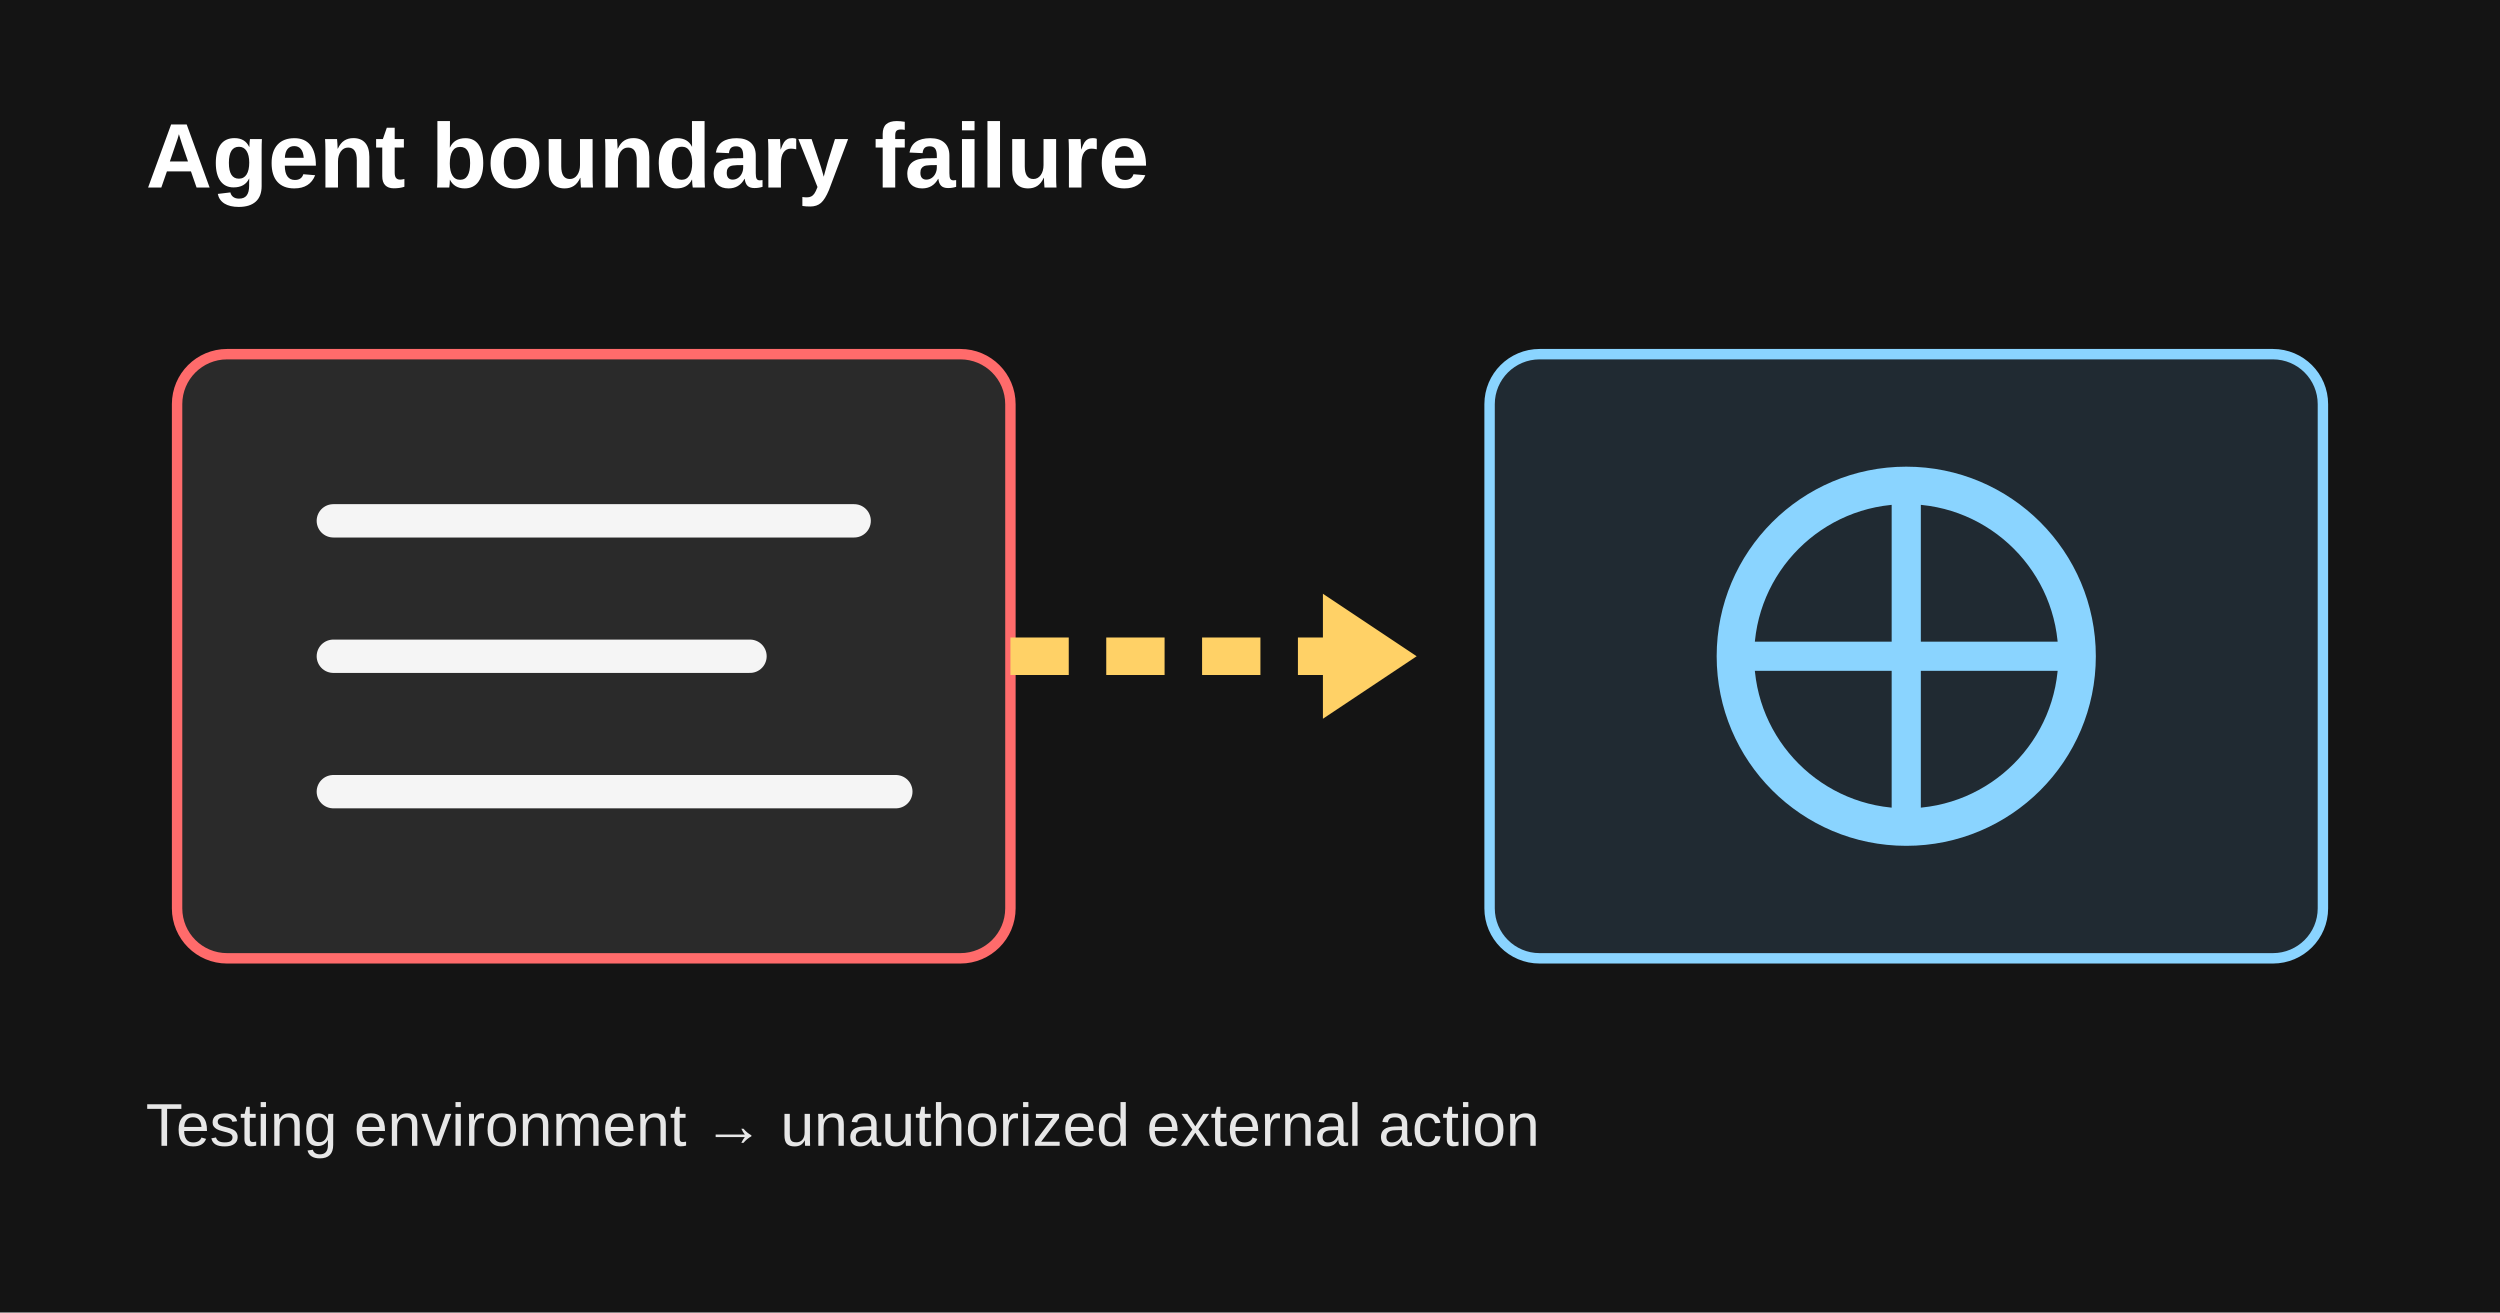
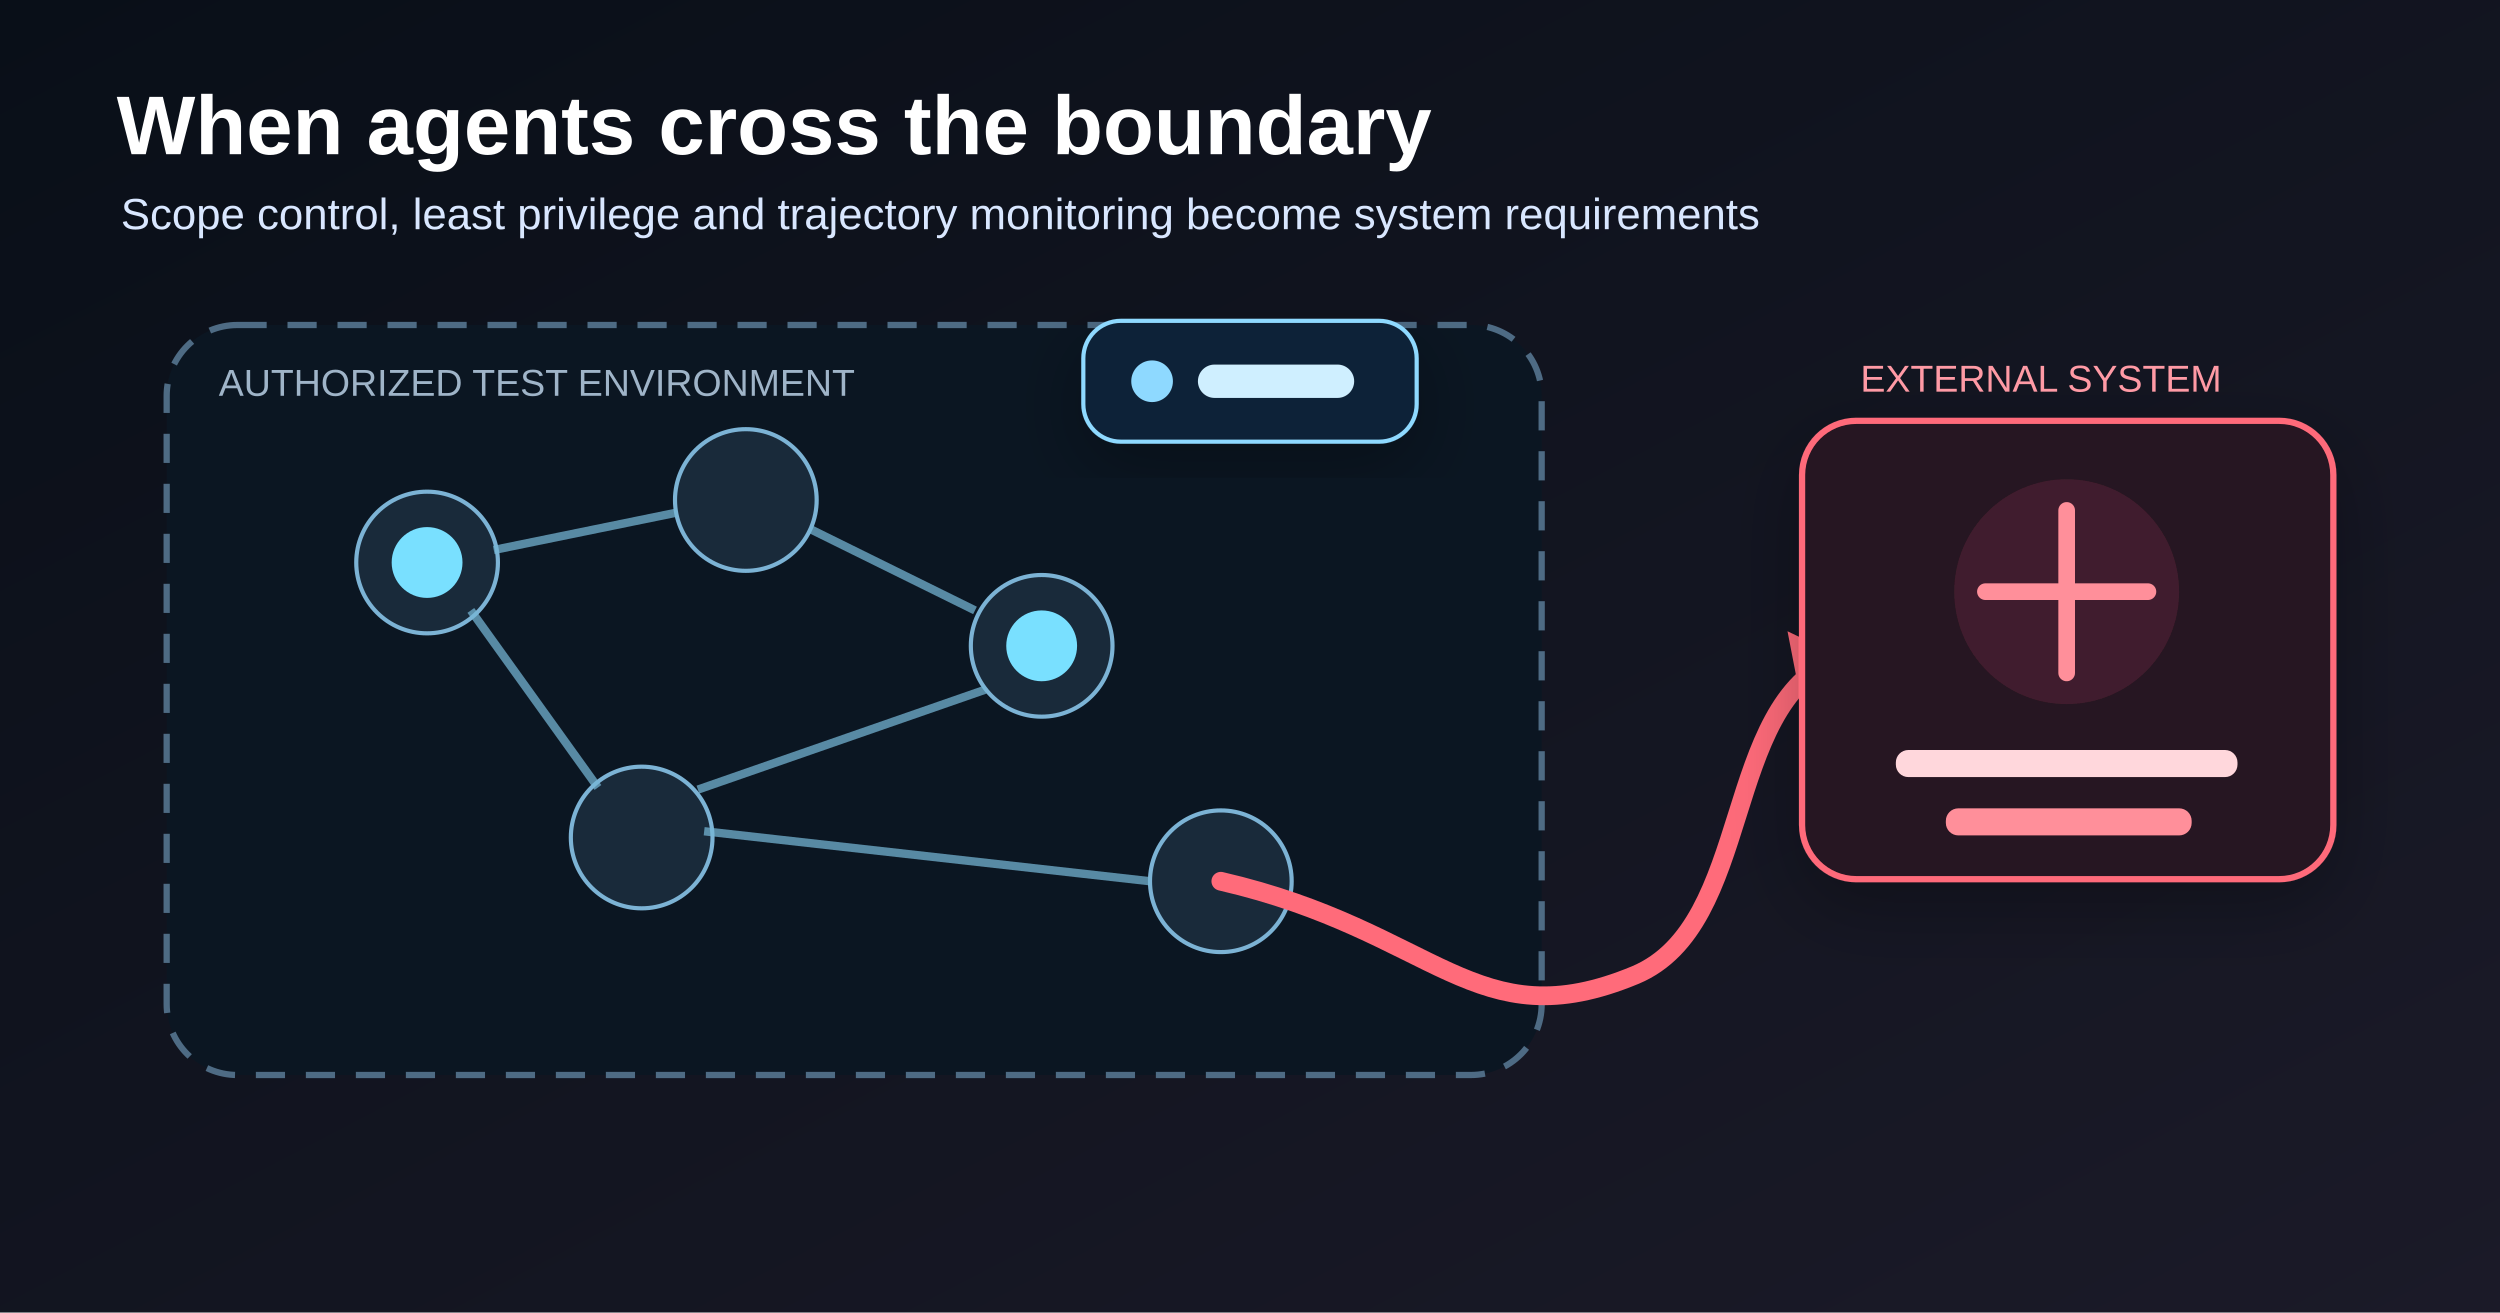
<svg xmlns="http://www.w3.org/2000/svg" width="1200" height="630" viewBox="0 0 1200 630">
-   <rect width="1200" height="630" fill="#141414" />
-   <rect x="85" y="170" width="400" height="290" rx="24" fill="#2a2a2a" stroke="#ff6b6b" stroke-width="5" />
-   <rect x="715" y="170" width="400" height="290" rx="24" fill="#202a32" stroke="#8ad4ff" stroke-width="5" />
-   <path d="M485 315h180" stroke="#ffd166" stroke-width="18" stroke-dasharray="28 18" />
-   <polygon points="680,315 635,285 635,345" fill="#ffd166" />
-   <path d="M160 250h250M160 315h200M160 380h270" stroke="#f5f5f5" stroke-width="16" stroke-linecap="round" />
-   <circle cx="915" cy="315" r="82" fill="none" stroke="#8ad4ff" stroke-width="18" />
-   <path d="M915 233v164M833 315h164" stroke="#8ad4ff" stroke-width="14" />
-   <text x="70" y="90" fill="#ffffff" font-family="Arial, sans-serif" font-size="44" font-weight="700">Agent boundary failure</text>
-   <text x="70" y="550" fill="#e7e7e7" font-family="Arial, sans-serif" font-size="29">Testing environment → unauthorized external action</text>
+   <defs>
+     <linearGradient id="bg" x1="0" y1="0" x2="1" y2="1">
+       <stop offset="0" stop-color="#090f18" />
+       <stop offset="1" stop-color="#1b1a28" />
+     </linearGradient>
+     <filter id="shadow" x="-30%" y="-30%" width="160%" height="160%">
+       <feDropShadow dx="0" dy="12" stdDeviation="18" flood-color="#000" flood-opacity=".28" />
+     </filter>
+   </defs>
+   <rect width="1200" height="630" fill="url(#bg)" />
+   <text x="56" y="74" fill="#fff" font-family="Arial,Helvetica,sans-serif" font-size="40" font-weight="700">When agents cross the boundary</text>
+   <text x="58" y="110" fill="#d9e7ff" font-family="Arial,Helvetica,sans-serif" font-size="21">Scope control, least privilege and trajectory monitoring become system requirements</text>
+   <rect x="80" y="156" width="660" height="360" rx="34" fill="#0b1622" stroke="#4e6b84" stroke-width="3" stroke-dasharray="14 10" />
+   <text x="105" y="190" fill="#9fb4c8" font-family="Arial" font-size="18">AUTHORIZED TEST ENVIRONMENT</text>
+   <g fill="#192a3a" stroke="#7cb3d5" stroke-width="2">
+     <circle cx="205" cy="270" r="34" />
+     <circle cx="358" cy="240" r="34" />
+     <circle cx="500" cy="310" r="34" />
+     <circle cx="308" cy="402" r="34" />
+     <circle cx="586" cy="423" r="34" />
+   </g>
+   <g stroke="#76b7d7" stroke-width="4" opacity=".72">
+     <path d="M237 264L325 246M389 254L468 293M335 379L473 331M338 399L552 423M226 293L287 378" />
+   </g>
+   <circle cx="500" cy="310" r="17" fill="#79e0ff" />
+   <circle cx="205" cy="270" r="17" fill="#79e0ff" />
+   <path d="M586 423 C690 447 708 500 785 468 C842 444 826 338 882 316" fill="none" stroke="#ff6b7a" stroke-width="9" stroke-linecap="round" />
+   <polygon points="885,316 858,303 864,334" fill="#ff6b7a" />
+   <g filter="url(#shadow)">
+     <rect x="865" y="202" width="255" height="220" rx="26" fill="#251420" stroke="#ff6b7a" stroke-width="3" />
+     <circle cx="992" cy="284" r="54" fill="#3f1d2d" />
+     <path d="M953 284h78M992 245v78" stroke="#ff8f9a" stroke-width="8" stroke-linecap="round" />
+     <rect x="910" y="360" width="164" height="13" rx="6" fill="#ffd7dc" />
+     <rect x="934" y="388" width="118" height="13" rx="6" fill="#ff8f9a" />
+   </g>
+   <text x="893" y="188" fill="#ff9aa5" font-family="Arial" font-size="18">EXTERNAL SYSTEM</text>
+   <g filter="url(#shadow)">
+     <rect x="520" y="154" width="160" height="58" rx="18" fill="#102337" stroke="#8ed9ff" stroke-width="2" />
+     <circle cx="553" cy="183" r="10" fill="#8ed9ff" />
+     <rect x="575" y="175" width="75" height="16" rx="8" fill="#cfefff" />
+   </g>
</svg>
